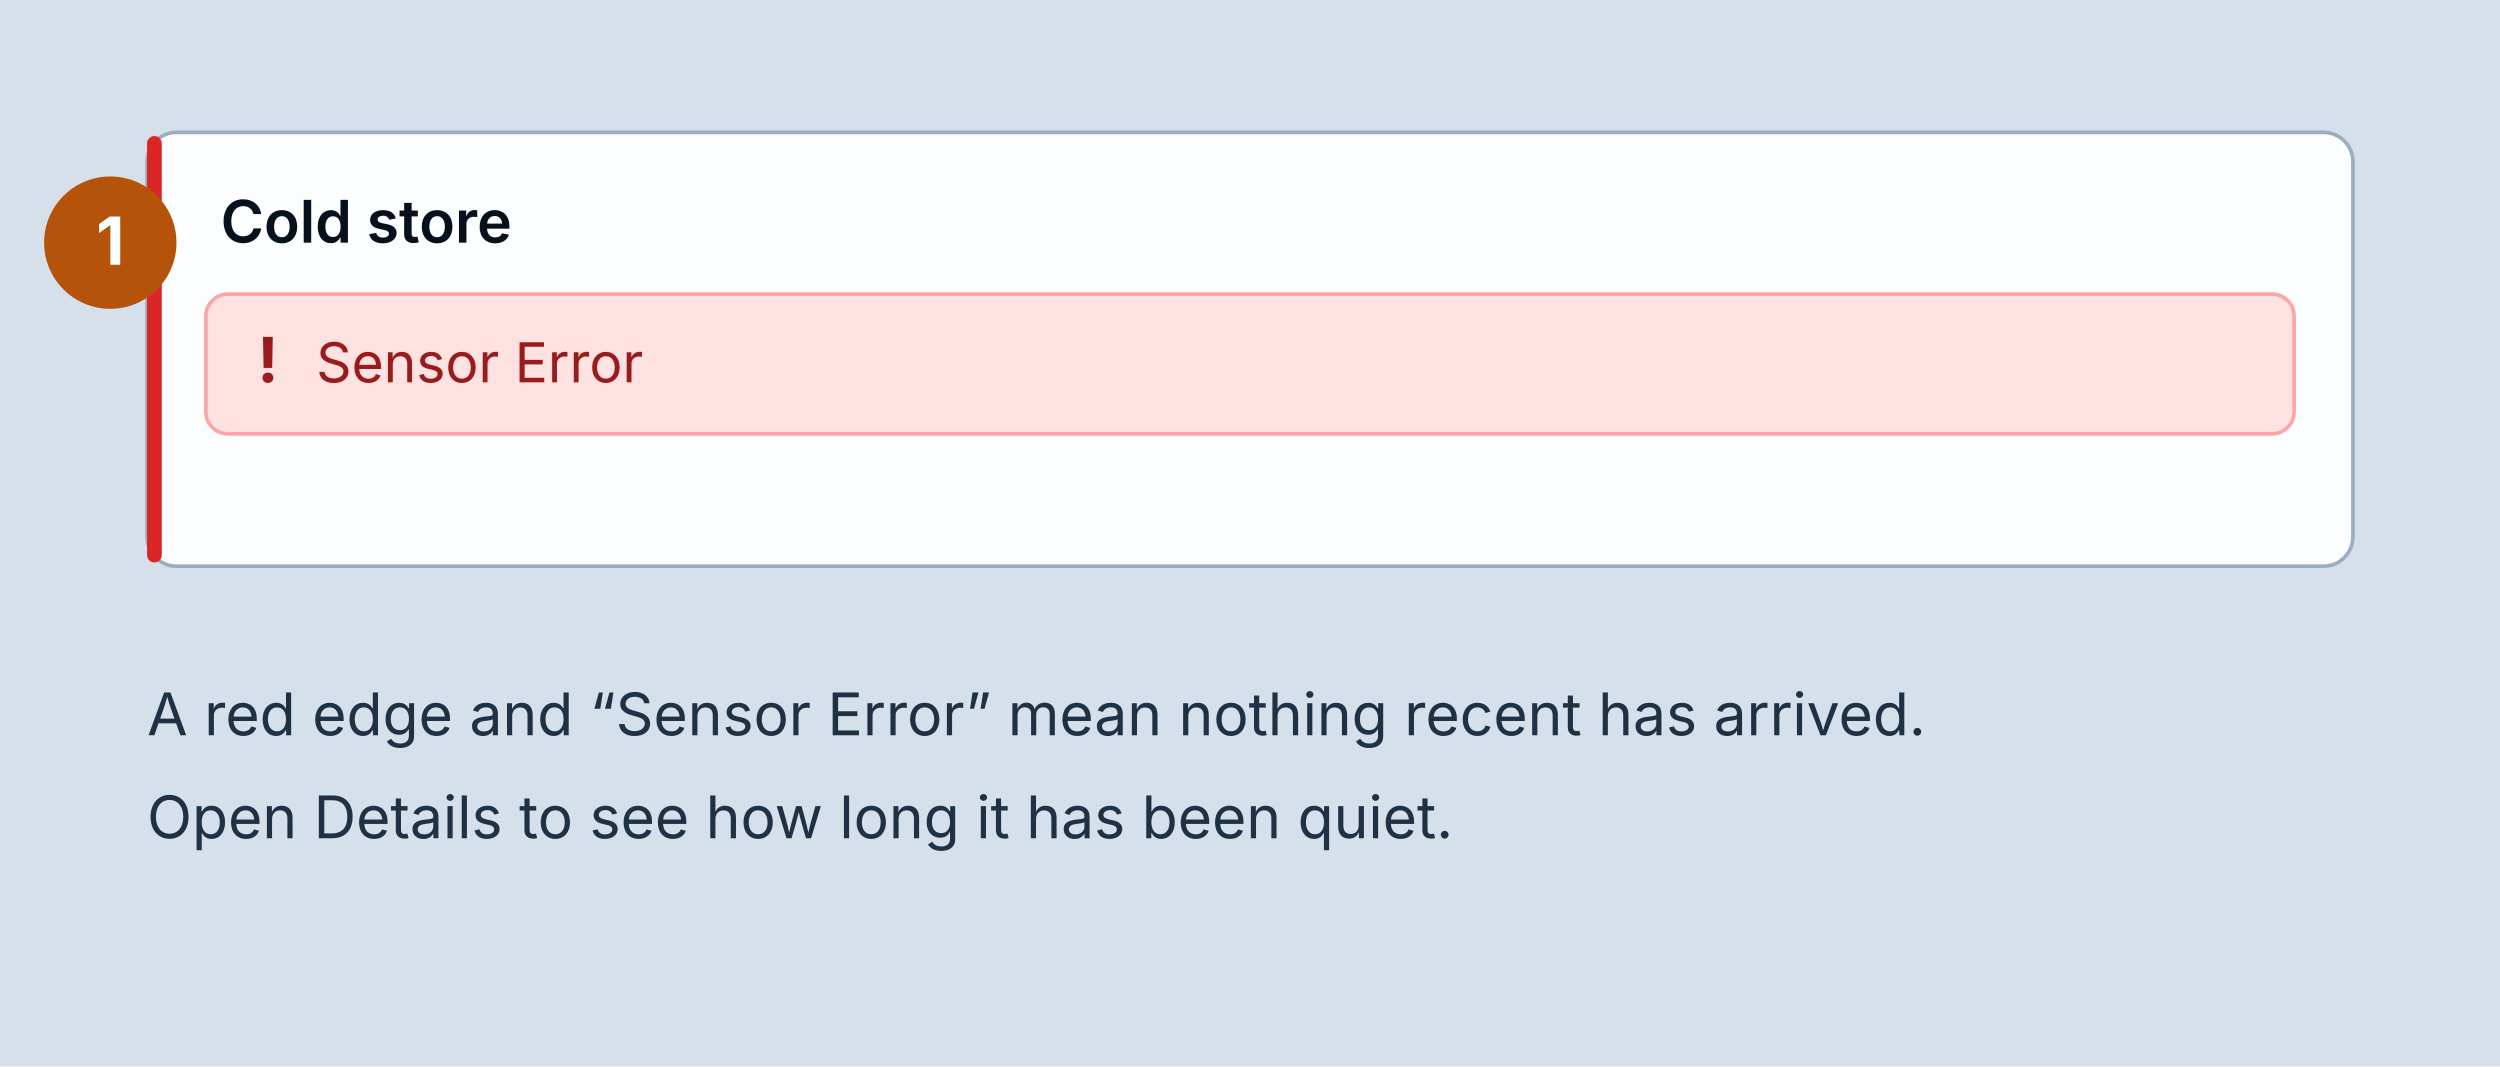
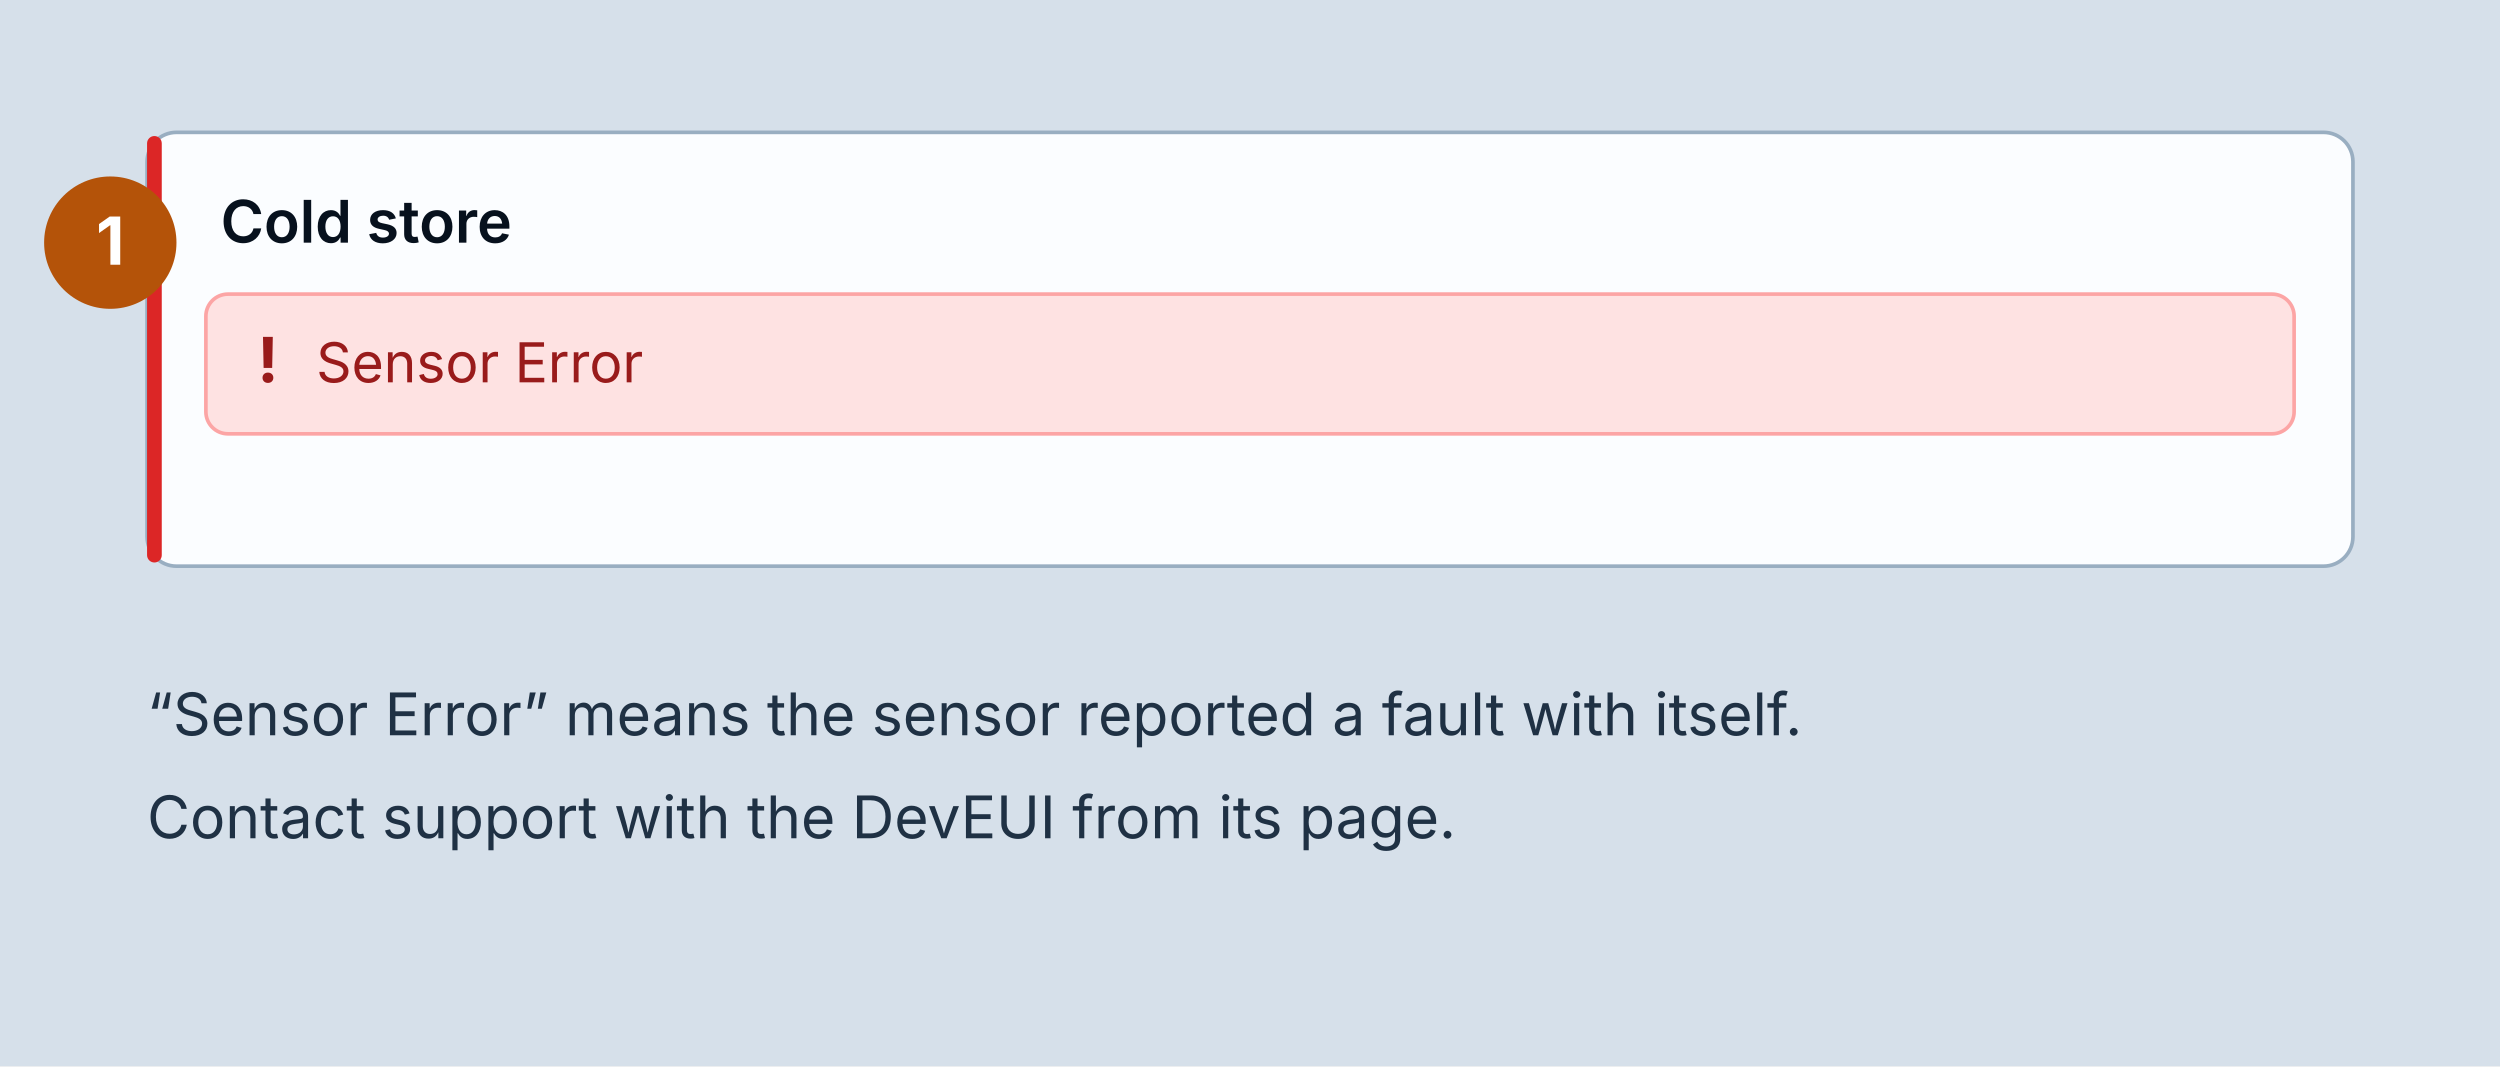
<svg xmlns="http://www.w3.org/2000/svg" viewBox="0 0 680 290" width="680" height="290" role="img" aria-label="A sensor card with a red edge reading Sensor Error where the readings would be">
  <defs>
    <linearGradient id="primary" x1="0" y1="0" x2="0" y2="1">
      <stop offset="0" stop-color="#40546b" />
      <stop offset="1" stop-color="#2d3d4f" />
    </linearGradient>
    <linearGradient id="secondary" x1="0" y1="0" x2="0" y2="1">
      <stop offset="0" stop-color="#f8fbfd" />
      <stop offset="1" stop-color="#edf3f8" />
    </linearGradient>
  </defs>
  <rect width="680" height="290" fill="#eef3f8" />
  <rect x="0" y="0" width="680" height="290" rx="0" fill="#d6e0ea" />
  <rect x="40" y="36" width="600" height="118" rx="8" fill="#fbfdff" stroke="#99aec1" />
  <rect x="40" y="37" width="4" height="116" rx="2" fill="#dc2626" />
  <text x="60" y="66" font-family="Inter, 'Inter Variable', system-ui, -apple-system, 'Noto Sans JP', sans-serif" font-size="16" font-weight="600" fill="#07111d" text-anchor="start">Cold store</text>
  <rect x="56" y="80" width="568" height="38" rx="6" fill="#fee2e2" stroke="#fca5a5" />
  <text x="70" y="104" font-family="Inter, 'Inter Variable', system-ui, -apple-system, 'Noto Sans JP', sans-serif" font-size="17" font-weight="700" fill="#991b1b" text-anchor="start">!</text>
  <text x="86" y="104" font-family="Inter, 'Inter Variable', system-ui, -apple-system, 'Noto Sans JP', sans-serif" font-size="15" font-weight="400" fill="#991b1b" text-anchor="start">Sensor Error</text>
  <circle cx="30" cy="66" r="18" fill="#b45309" />
  <text x="30" y="72" font-family="Inter, 'Inter Variable', system-ui, -apple-system, 'Noto Sans JP', sans-serif" font-size="18" font-weight="700" fill="#ffffff" text-anchor="middle">1</text>
-   <text x="40" y="200" font-family="Inter, 'Inter Variable', system-ui, -apple-system, 'Noto Sans JP', sans-serif" font-size="16" font-weight="400" fill="#1f3144" text-anchor="start">A red edge and “Sensor Error” mean nothing recent has arrived.</text>
-   <text x="40" y="228" font-family="Inter, 'Inter Variable', system-ui, -apple-system, 'Noto Sans JP', sans-serif" font-size="16" font-weight="400" fill="#1f3144" text-anchor="start">Open Details to see how long it has been quiet.</text>
+   <text x="40" y="200" font-family="Inter, 'Inter Variable', system-ui, -apple-system, 'Noto Sans JP', sans-serif" font-size="16" font-weight="400" fill="#1f3144" text-anchor="start">“Sensor Error” means the sensor reported a fault with itself.</text>
+   <text x="40" y="228" font-family="Inter, 'Inter Variable', system-ui, -apple-system, 'Noto Sans JP', sans-serif" font-size="16" font-weight="400" fill="#1f3144" text-anchor="start">Contact support with the DevEUI from its page.</text>
</svg>
